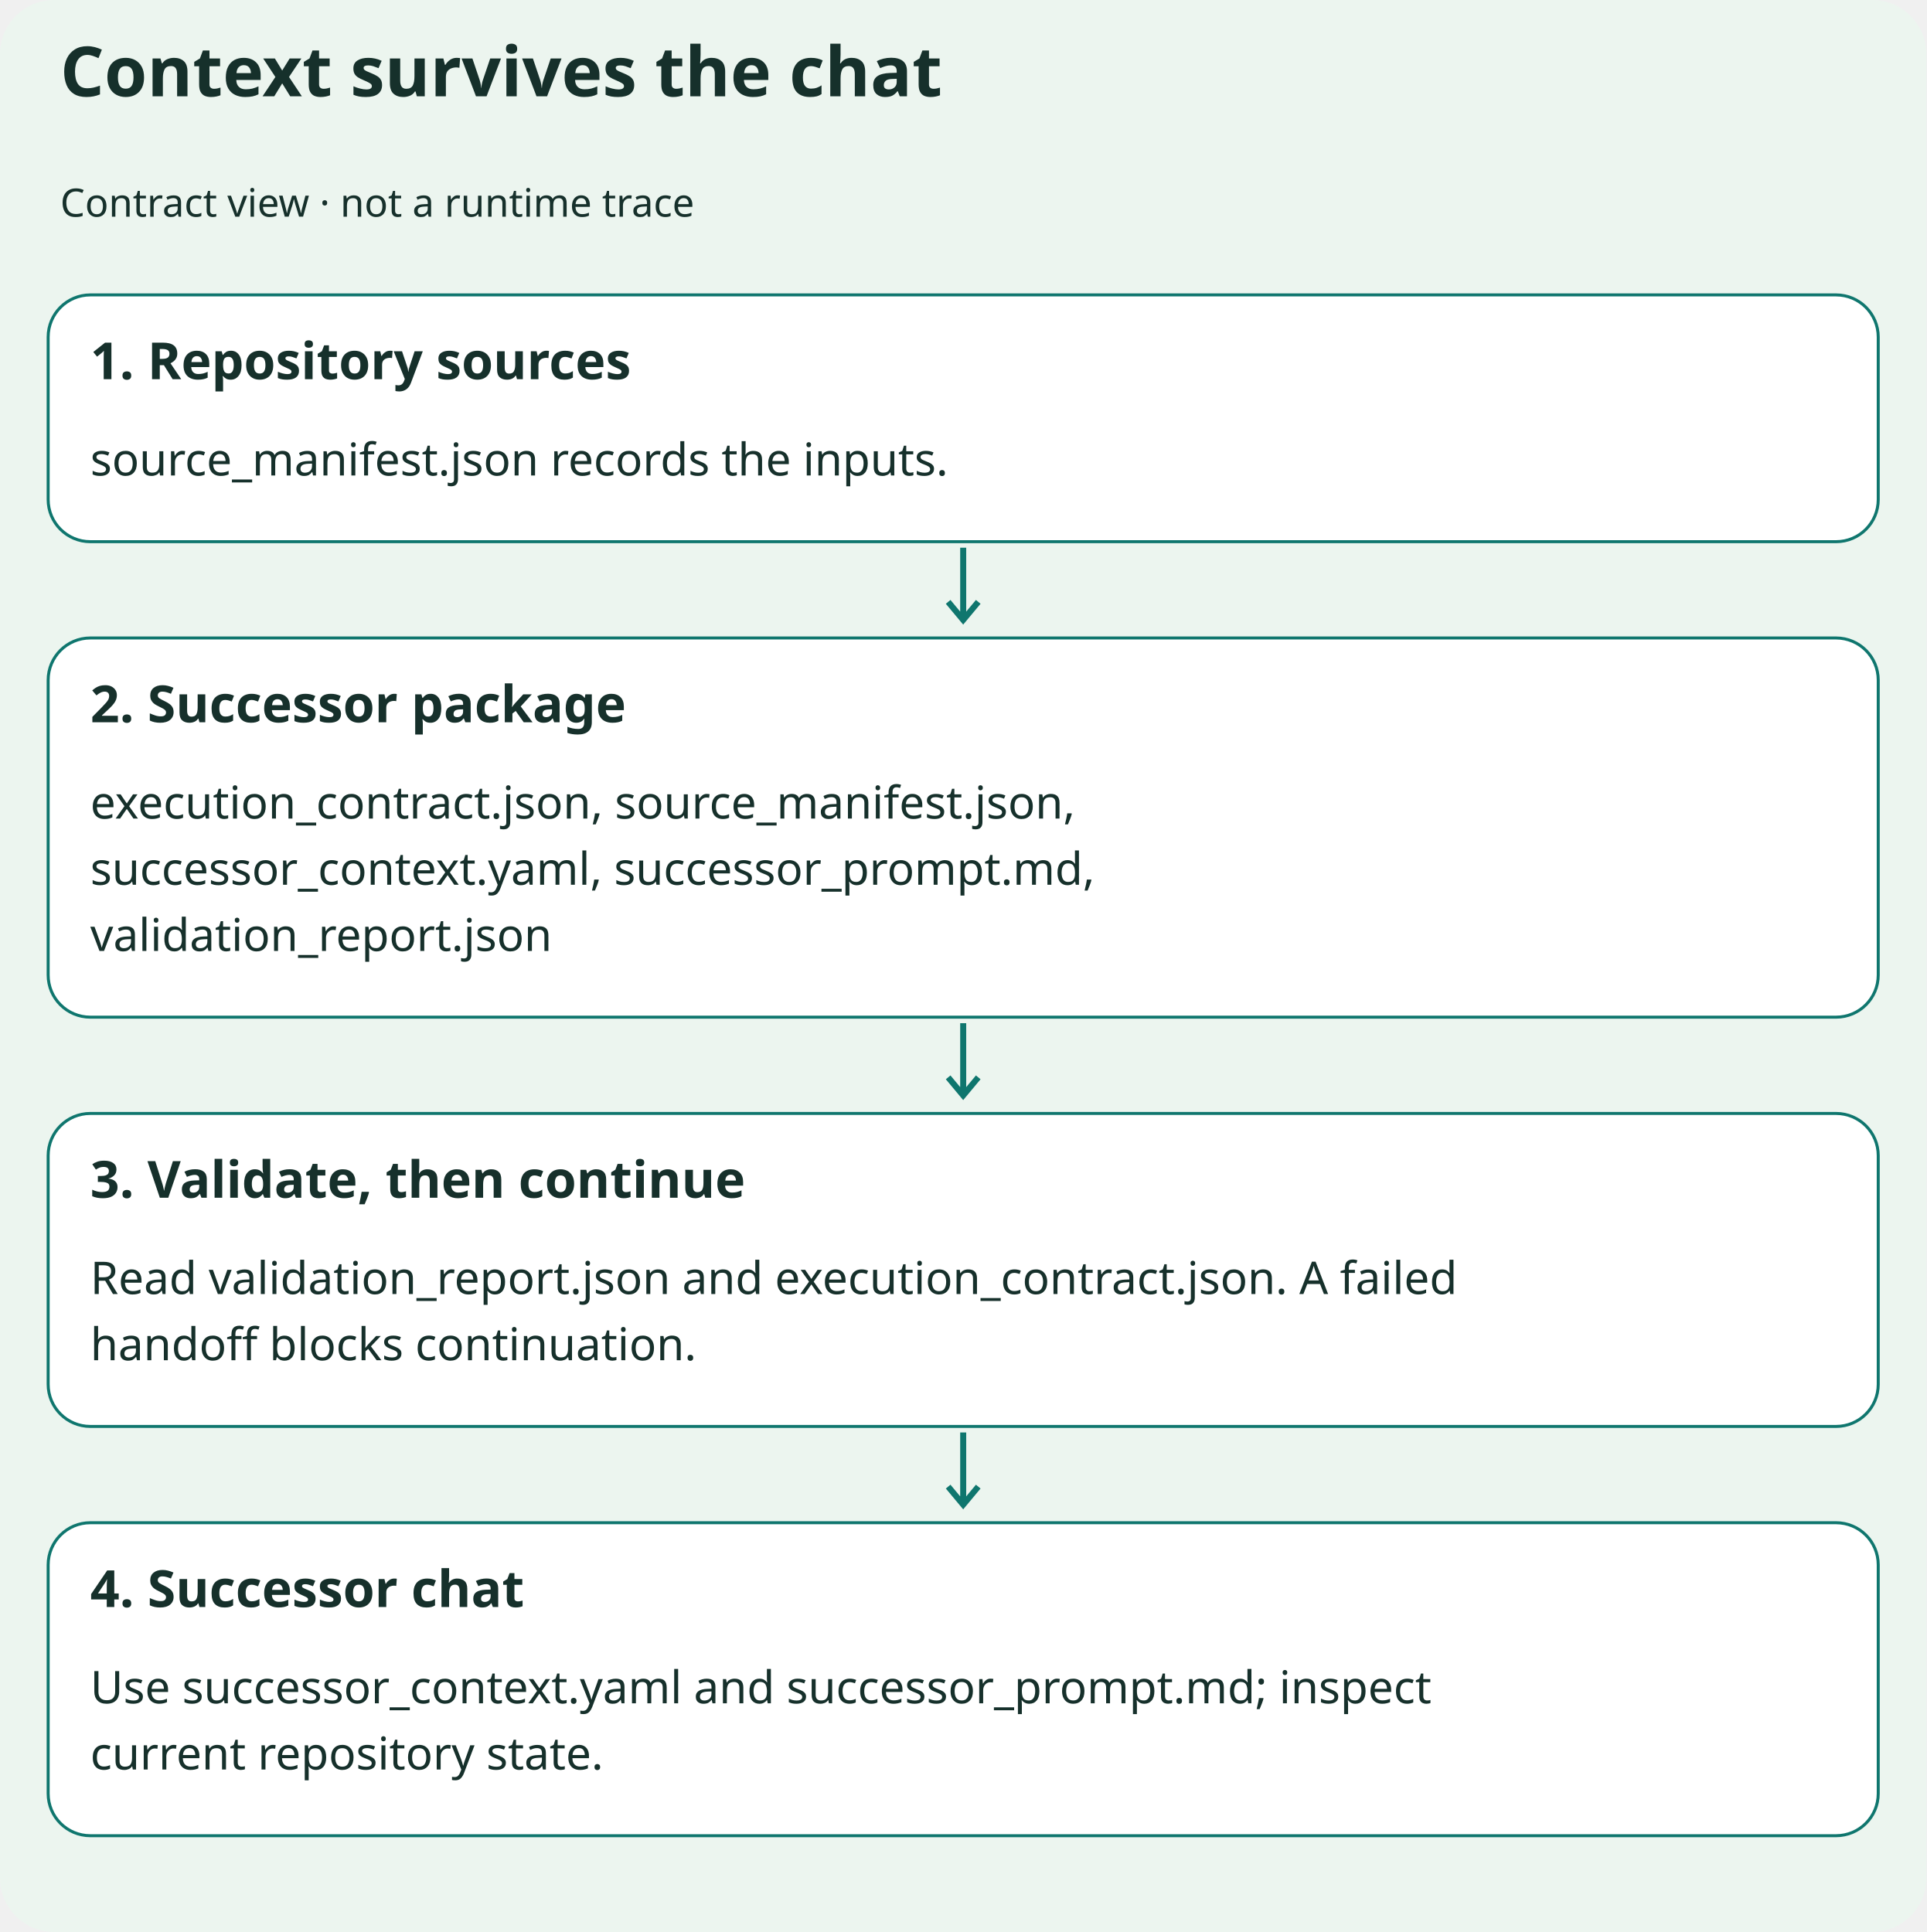
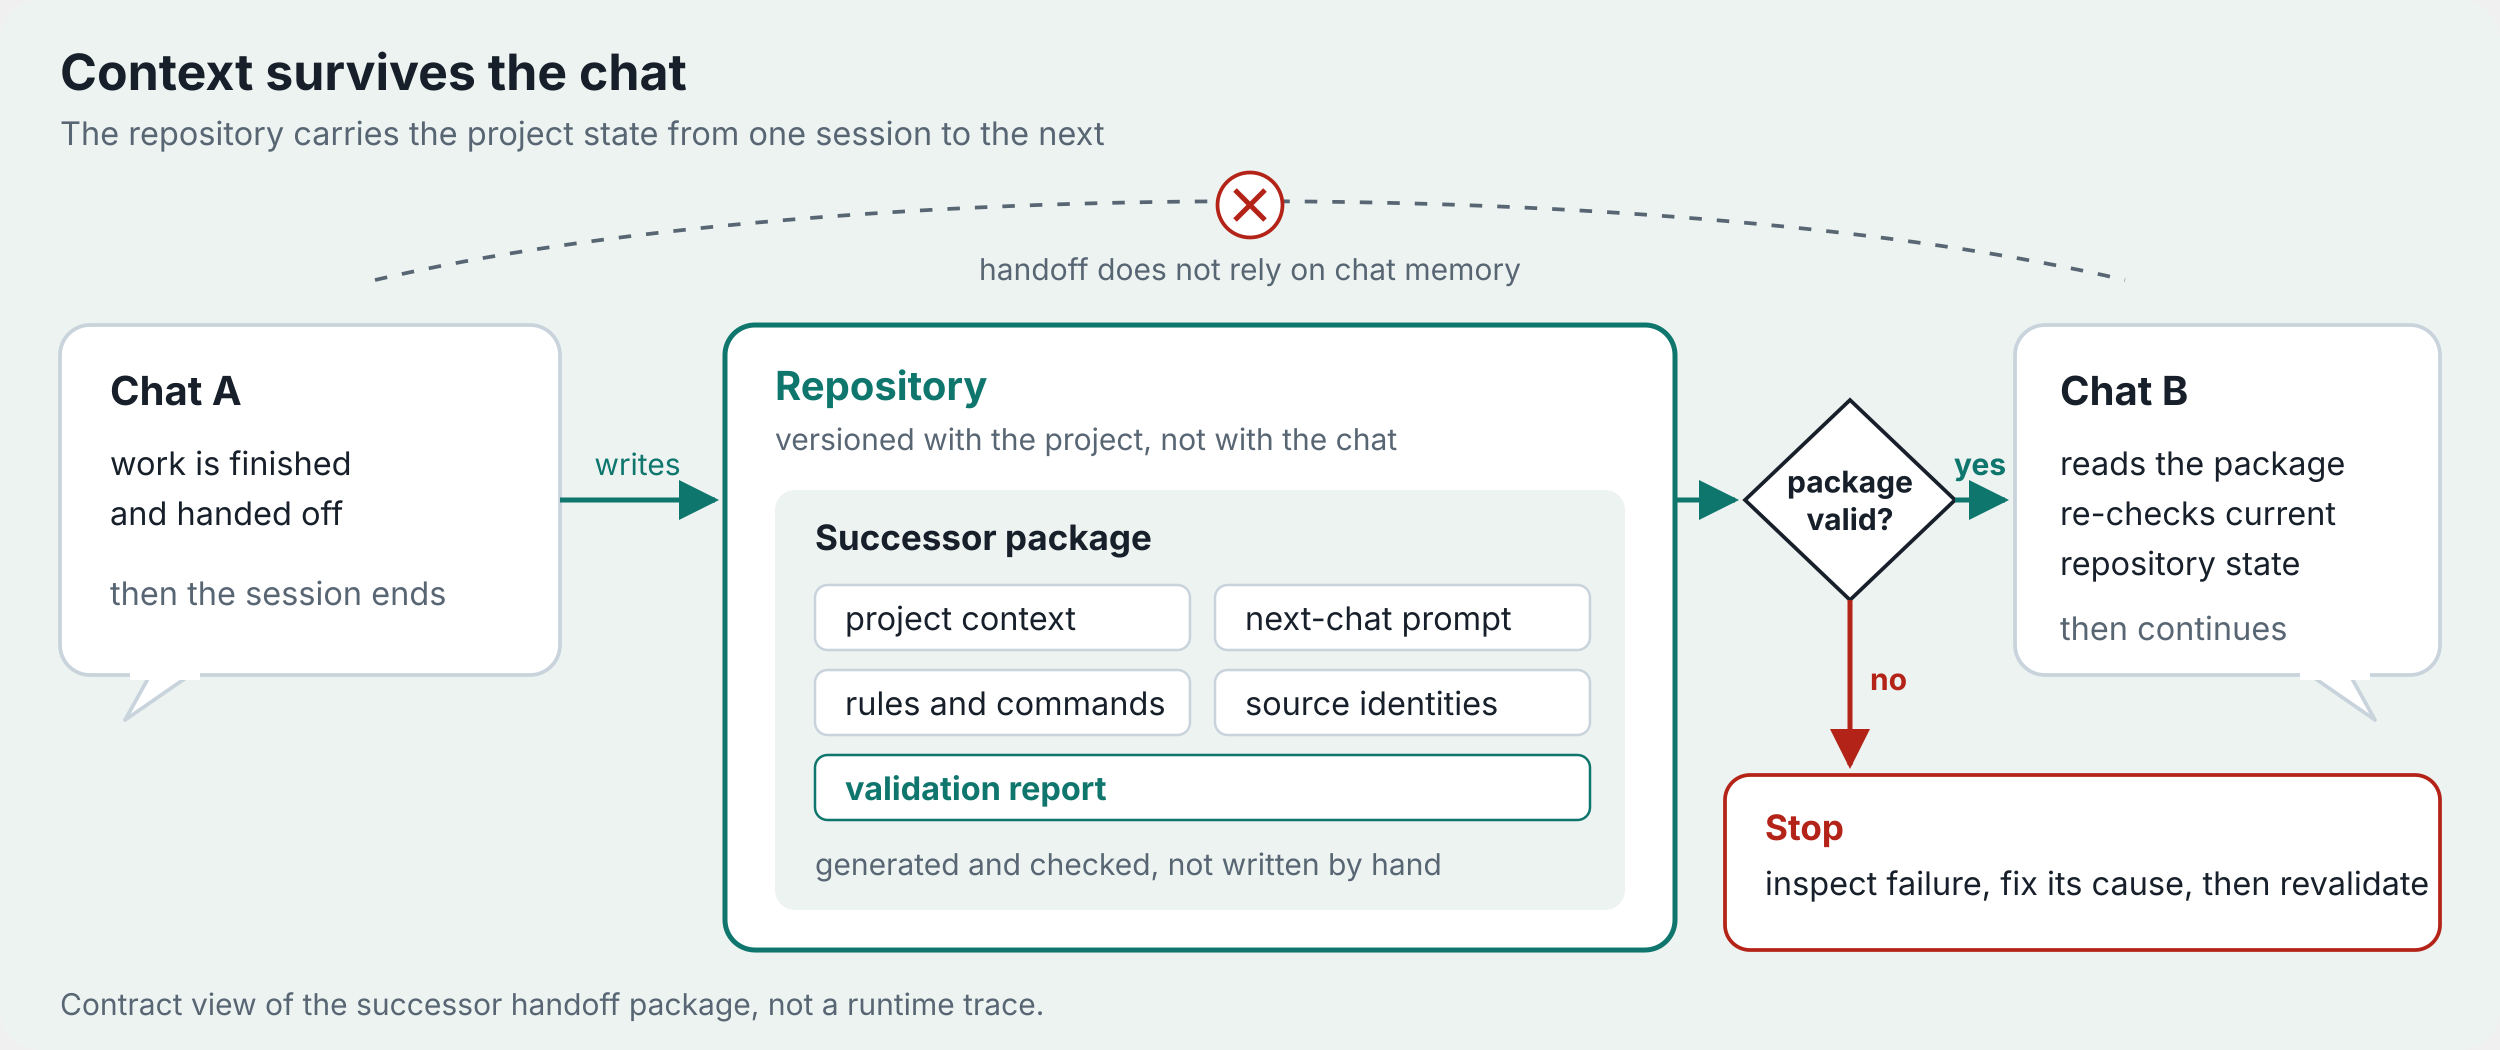
- <svg xmlns="http://www.w3.org/2000/svg" width="640" height="642" viewBox="0 0 640 642" role="img" aria-labelledby="title desc">
-   <rect width="640" height="642" fill="#ecf5ef" rx="18" />
-   <g font-family="system-ui,sans-serif" font-size="18" fill="#16302b">
-     <text x="20" y="32" font-size="23" font-weight="700">Context survives the chat</text>
-     <text x="20" y="72" font-size="13">Contract view · not a runtime trace</text>
-     <rect x="16" y="98" width="608" height="82" rx="14" fill="white" stroke="#0f766e" />
-     <text x="30" y="126" font-size="17" font-weight="700">1. Repository sources</text>
-     <text x="30" y="158" font-size="15">source_manifest.json records the inputs.</text>
-     <path d="M320 182 v24 m-5 -6 l5 6 5 -6" stroke="#0f766e" fill="none" stroke-width="2" />
-     <rect x="16" y="212" width="608" height="126" rx="14" fill="white" stroke="#0f766e" />
-     <text x="30" y="240" font-size="17" font-weight="700">2. Successor package</text>
-     <text x="30" y="272" font-size="15">execution_contract.json, source_manifest.json,</text>
-     <text x="30" y="294" font-size="15">successor_context.yaml, successor_prompt.md,</text>
-     <text x="30" y="316" font-size="15">validation_report.json</text>
-     <path d="M320 340 v24 m-5 -6 l5 6 5 -6" stroke="#0f766e" fill="none" stroke-width="2" />
-     <rect x="16" y="370" width="608" height="104" rx="14" fill="white" stroke="#0f766e" />
-     <text x="30" y="398" font-size="17" font-weight="700">3. Validate, then continue</text>
-     <text x="30" y="430" font-size="15">Read validation_report.json and execution_contract.json. A failed</text>
-     <text x="30" y="452" font-size="15">handoff blocks continuation.</text>
-     <path d="M320 476 v24 m-5 -6 l5 6 5 -6" stroke="#0f766e" fill="none" stroke-width="2" />
-     <rect x="16" y="506" width="608" height="104" rx="14" fill="white" stroke="#0f766e" />
-     <text x="30" y="534" font-size="17" font-weight="700">4. Successor chat</text>
-     <text x="30" y="566" font-size="15">Use successor_context.yaml and successor_prompt.md; inspect</text>
-     <text x="30" y="588" font-size="15">current repository state.</text>
+ <svg xmlns="http://www.w3.org/2000/svg" viewBox="0 0 1000 420" role="img" aria-labelledby="g3t g3d" font-family="Inter, 'Segoe UI', system-ui, -apple-system, sans-serif" width="1000" height="420">
+   <defs>
+     <marker id="g3a" viewBox="0 0 10 10" refX="9" refY="5" markerWidth="8" markerHeight="8" orient="auto-start-reverse">
+       <path d="M0 0L10 5L0 10z" fill="#0f766e" />
+     </marker>
+     <marker id="g3r" viewBox="0 0 10 10" refX="9" refY="5" markerWidth="8" markerHeight="8" orient="auto-start-reverse">
+       <path d="M0 0L10 5L0 10z" fill="#b42318" />
+     </marker>
+   </defs>
+   <rect width="1000" height="420" rx="16" fill="#edf3f1" />
+   <text x="24" y="36" font-size="20" font-weight="700" fill="#17202a">Context survives the chat</text>
+   <text x="24" y="58" font-size="13" fill="#586674">The repository carries the project state from one session to the next</text>
+   <path d="M150 112 C 330 70, 670 70, 850 112" fill="none" stroke="#586674" stroke-width="1.5" stroke-dasharray="5 6" />
+   <g transform="translate(500 82)">
+     <circle r="13" fill="#fff" stroke="#b42318" stroke-width="1.5" />
+     <path d="M-6 -6L6 6M6 -6L-6 6" stroke="#b42318" stroke-width="2" />
  </g>
+   <text x="500" y="112" font-size="12" fill="#586674" text-anchor="middle">handoff does not rely on chat memory</text>
+   <rect x="24" y="130" width="200" height="140" rx="12" fill="#fff" stroke="#c8d3dc" stroke-width="1.5" />
+   <path d="M60 270 l-10 18 l26 -18 z" fill="#fff" stroke="#c8d3dc" stroke-width="1.5" stroke-linejoin="round" />
+   <rect x="52" y="262" width="28" height="10" fill="#fff" />
+   <text x="44" y="162" font-size="16" font-weight="700" fill="#17202a">Chat A</text>
+   <text x="44" y="190" font-size="13" fill="#17202a">work is finished</text>
+   <text x="44" y="210" font-size="13" fill="#17202a">and handed off</text>
+   <text x="44" y="242" font-size="13" fill="#586674">then the session ends</text>
+   <rect x="290" y="130" width="380" height="250" rx="12" fill="#fff" stroke="#0f766e" stroke-width="2" />
+   <text x="310" y="160" font-size="16" font-weight="700" fill="#0f766e">Repository</text>
+   <text x="310" y="180" font-size="12" fill="#586674">versioned with the project, not with the chat</text>
+   <rect x="310" y="196" width="340" height="168" rx="8" fill="#edf3f1" />
+   <text x="326" y="220" font-size="14" font-weight="700" fill="#17202a">Successor package</text>
+   <g font-size="13" fill="#17202a">
+     <rect x="326" y="234" width="150" height="26" rx="5" fill="#fff" stroke="#c8d3dc" />
+     <text x="338" y="252">project context</text>
+     <rect x="486" y="234" width="150" height="26" rx="5" fill="#fff" stroke="#c8d3dc" />
+     <text x="498" y="252">next-chat prompt</text>
+     <rect x="326" y="268" width="150" height="26" rx="5" fill="#fff" stroke="#c8d3dc" />
+     <text x="338" y="286">rules and commands</text>
+     <rect x="486" y="268" width="150" height="26" rx="5" fill="#fff" stroke="#c8d3dc" />
+     <text x="498" y="286">source identities</text>
+     <rect x="326" y="302" width="310" height="26" rx="5" fill="#fff" stroke="#0f766e" />
+     <text x="338" y="320" font-weight="700" fill="#0f766e">validation report</text>
+   </g>
+   <text x="326" y="350" font-size="12" fill="#586674">generated and checked, not written by hand</text>
+   <line x1="224" y1="200" x2="286" y2="200" stroke="#0f766e" stroke-width="2" marker-end="url(#g3a)" />
+   <text x="255" y="190" font-size="12" fill="#0f766e" text-anchor="middle">writes</text>
+   <path d="M740 160 L782 200 L740 240 L698 200 Z" fill="#fff" stroke="#17202a" stroke-width="1.5" />
+   <text x="740" y="197" font-size="12" font-weight="700" fill="#17202a" text-anchor="middle">package</text>
+   <text x="740" y="212" font-size="12" font-weight="700" fill="#17202a" text-anchor="middle">valid?</text>
+   <line x1="670" y1="200" x2="694" y2="200" stroke="#0f766e" stroke-width="2" marker-end="url(#g3a)" />
+   <line x1="782" y1="200" x2="802" y2="200" stroke="#0f766e" stroke-width="2" marker-end="url(#g3a)" />
+   <text x="792" y="190" font-size="12" font-weight="700" fill="#0f766e" text-anchor="middle">yes</text>
+   <rect x="806" y="130" width="170" height="140" rx="12" fill="#fff" stroke="#c8d3dc" stroke-width="1.5" />
+   <path d="M940 270 l10 18 l-26 -18 z" fill="#fff" stroke="#c8d3dc" stroke-width="1.5" stroke-linejoin="round" />
+   <rect x="920" y="262" width="28" height="10" fill="#fff" />
+   <text x="824" y="162" font-size="16" font-weight="700" fill="#17202a">Chat B</text>
+   <text x="824" y="190" font-size="13" fill="#17202a">reads the package</text>
+   <text x="824" y="210" font-size="13" fill="#17202a">re-checks current</text>
+   <text x="824" y="230" font-size="13" fill="#17202a">repository state</text>
+   <text x="824" y="256" font-size="13" fill="#586674">then continues</text>
+   <line x1="740" y1="240" x2="740" y2="306" stroke="#b42318" stroke-width="2" marker-end="url(#g3r)" />
+   <text x="748" y="276" font-size="12" font-weight="700" fill="#b42318">no</text>
+   <rect x="690" y="310" width="286" height="70" rx="10" fill="#fff" stroke="#b42318" stroke-width="1.5" />
+   <text x="706" y="336" font-size="14" font-weight="700" fill="#b42318">Stop</text>
+   <text x="706" y="358" font-size="13" fill="#17202a">inspect failure, fix its cause, then revalidate</text>
+   <text x="24" y="406" font-size="12" fill="#586674">Contract view of the successor handoff package, not a runtime trace.</text>
</svg>
